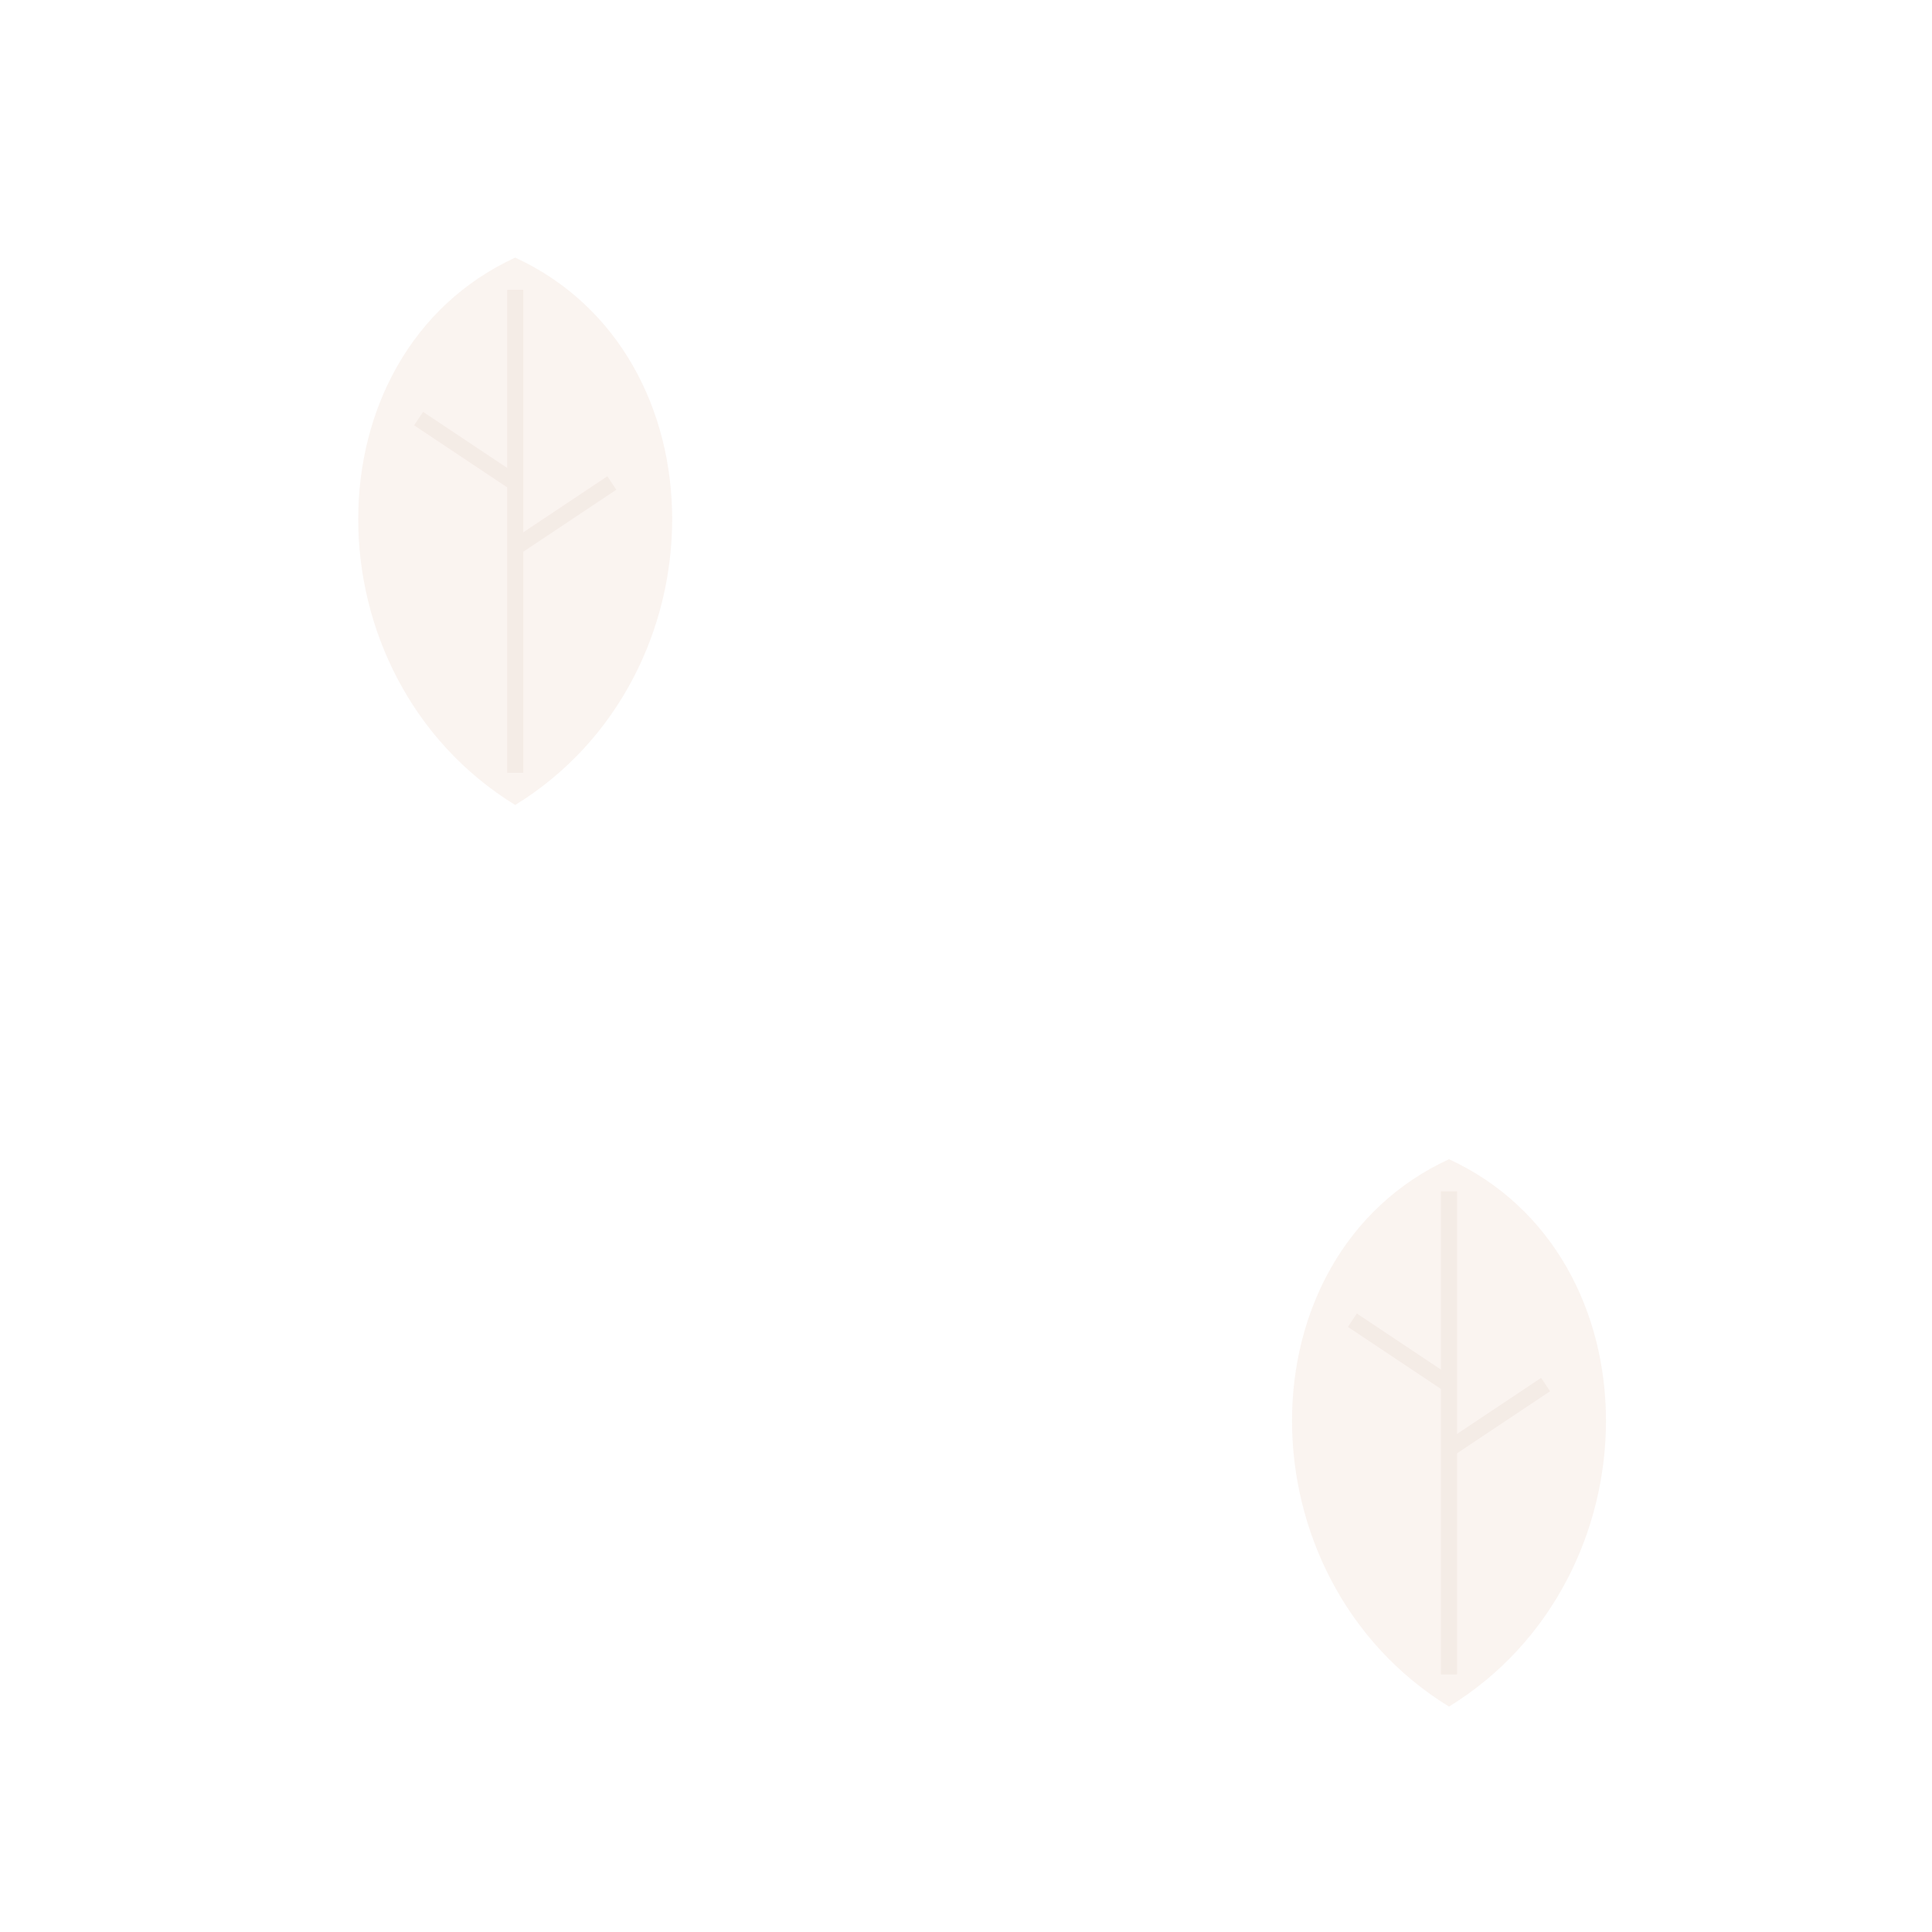
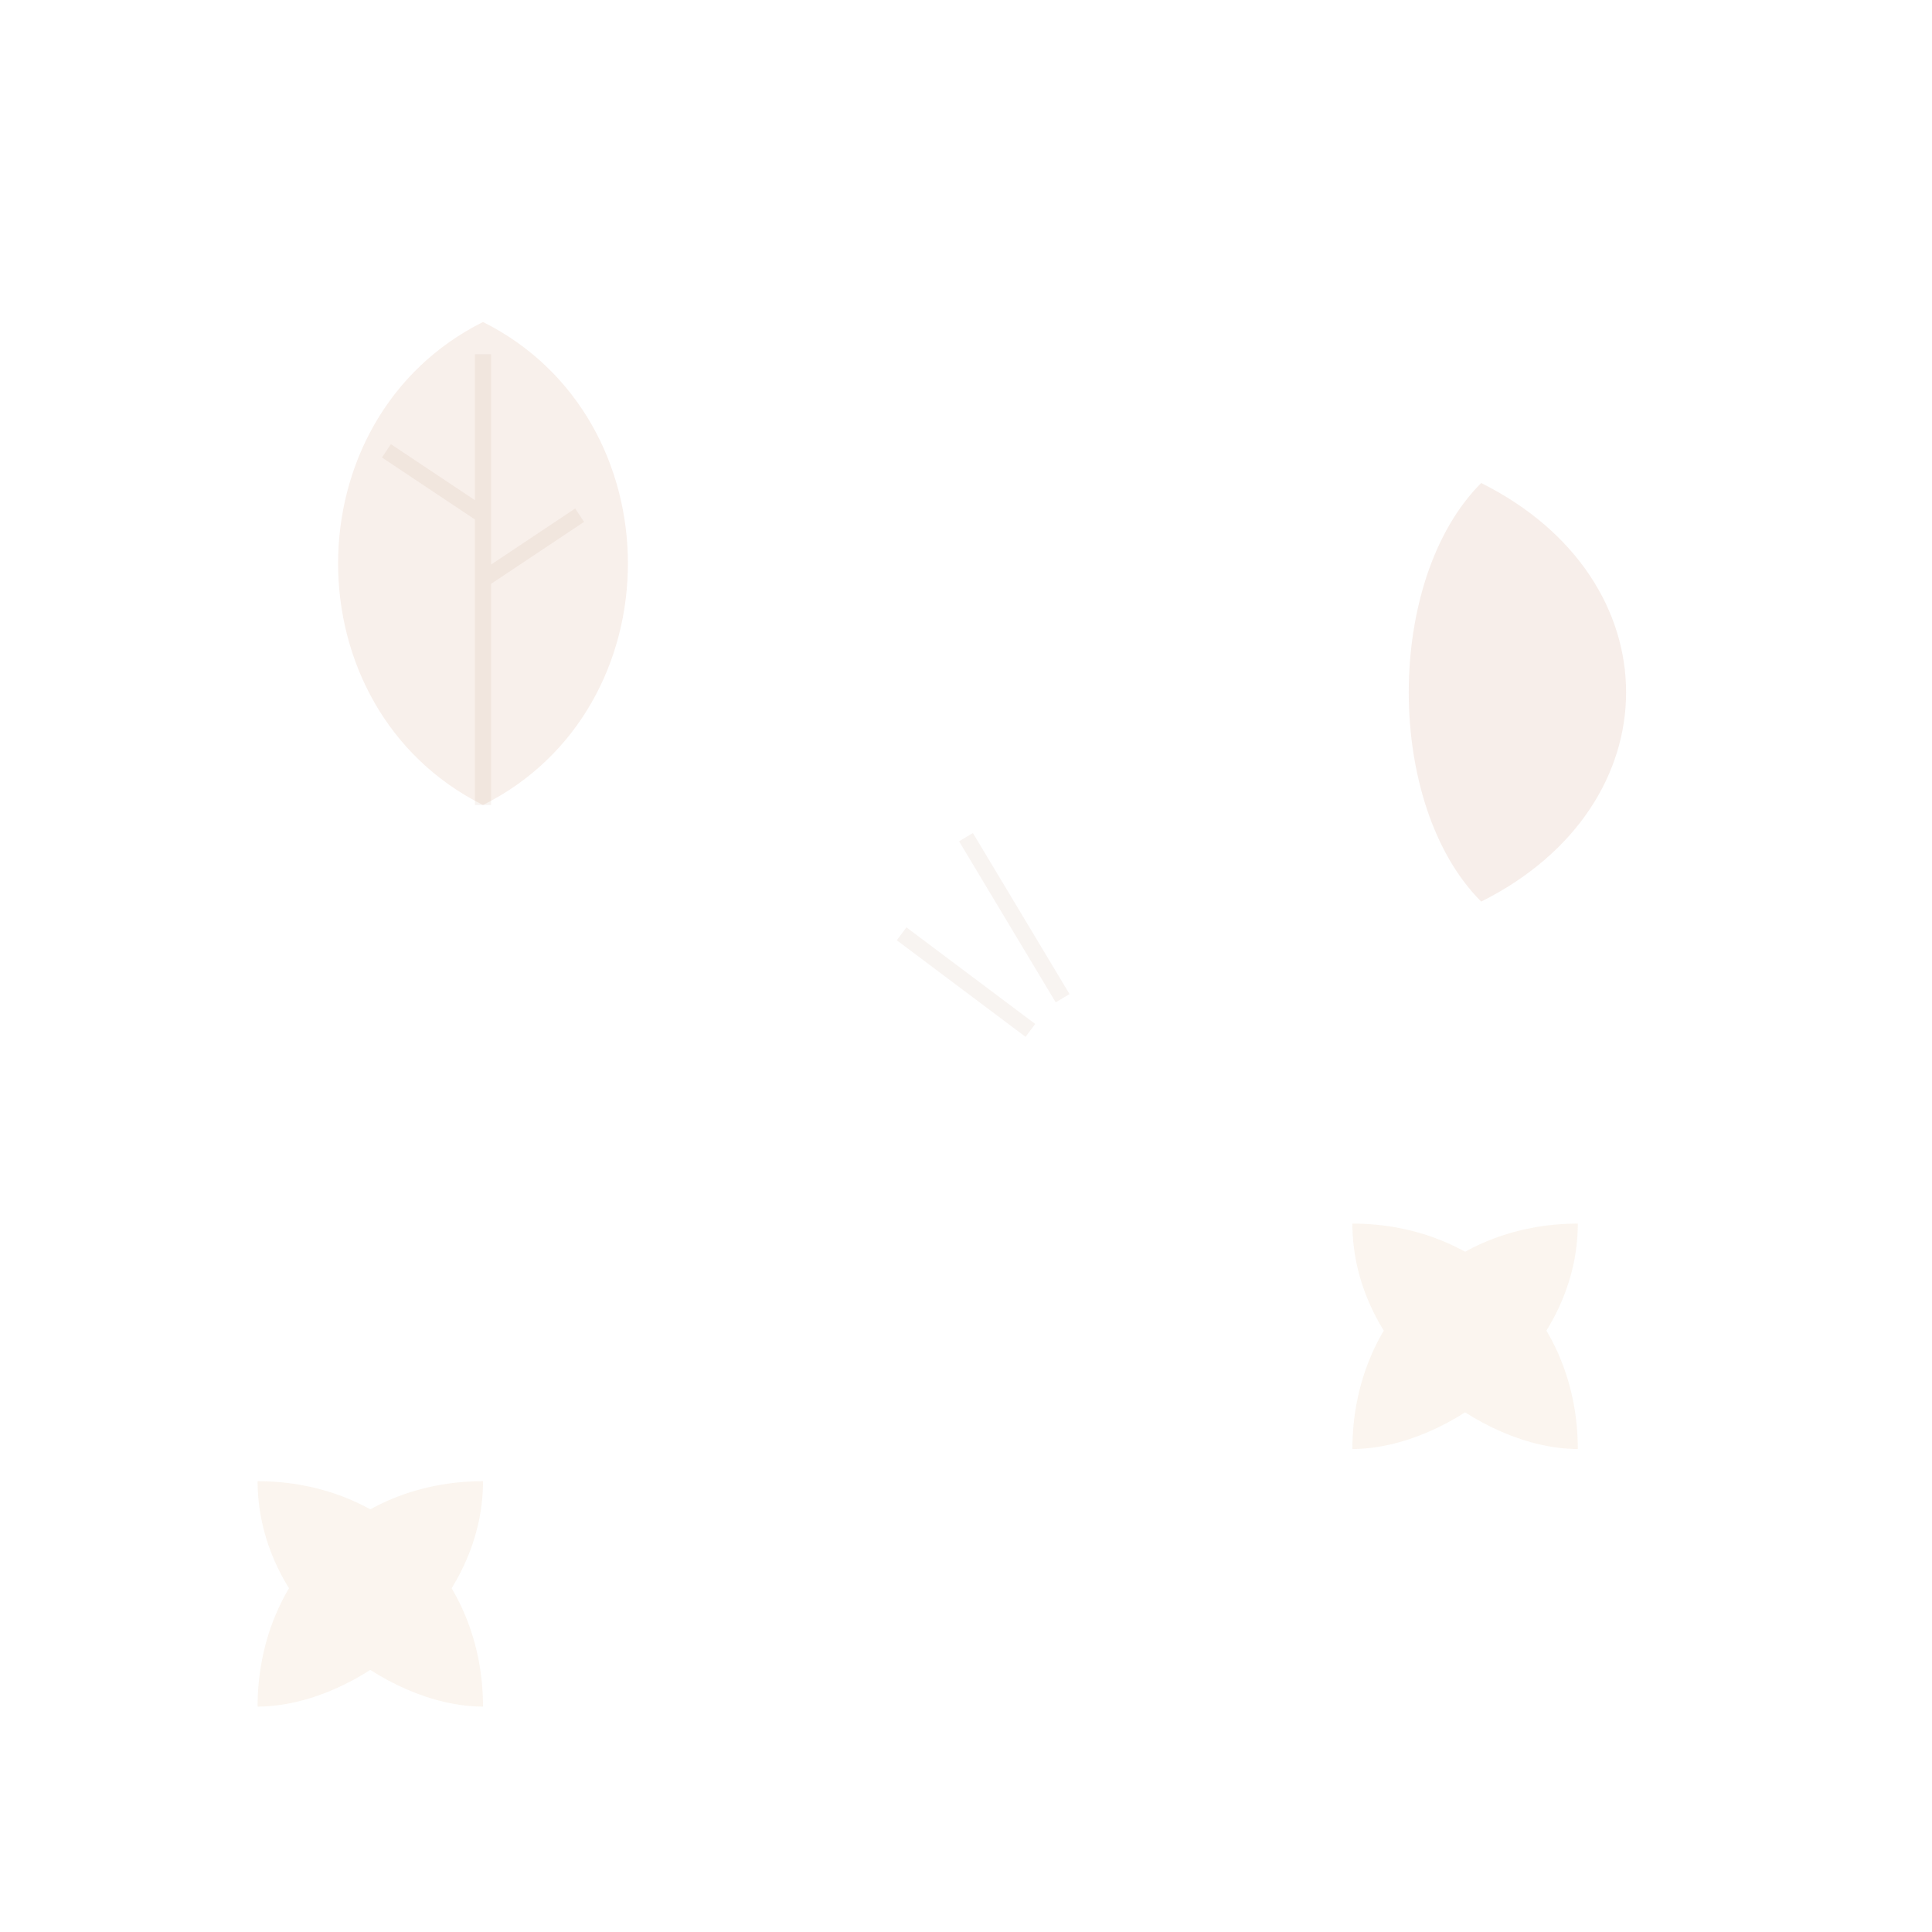
<svg xmlns="http://www.w3.org/2000/svg" width="120" height="120" viewBox="0 0 120 120">
-   <g opacity="0.07" fill="#b5551d">
-     <path d="M32 16 C45 22 45 42 32 50 C19 42 19 22 32 16 Z" />
-     <path d="M90 72 C103 78 103 98 90 106 C77 98 77 78 90 72 Z" />
+   <g opacity="0.09" fill="#b5551d">
+     <path d="M30 20 C42 26 42 44 30 50 C18 44 18 26 30 20 Z" />
  </g>
-   <g opacity="0.05" stroke="#8a3f14" stroke-width="1" fill="none">
-     <path d="M32 18 L32 48" />
-     <path d="M32 30 L26 26 M32 34 L38 30" />
-     <path d="M90 74 L90 104" />
-     <path d="M90 86 L84 82 M90 90 L96 86" />
+   <g opacity="0.06" stroke="#8a3f14" stroke-width="1" fill="none">
+     <path d="M30 22 L30 50 M30 32 L24 28 M30 36 L36 32" />
+   </g>
+   <g opacity="0.09" fill="#a84518">
+     <path d="M92 30 C104 36 104 50 92 56 C86 50 86 36 92 30 Z" />
+   </g>
+   <g opacity="0.08" fill="#c9812f">
+     <path d="M84 76 c8 0 14 6 14 14 -6 0 -14 -6 -14 -14 Z" />
+     <path d="M98 76 c-8 0 -14 6 -14 14 6 0 14 -6 14 -14 Z" />
+   </g>
+   <g opacity="0.08" fill="#c9812f">
+     <path d="M16 92 c8 0 14 6 14 14 -6 0 -14 -6 -14 -14 Z" />
+     <path d="M30 92 c-8 0 -14 6 -14 14 6 0 14 -6 14 -14 Z" />
+   </g>
+   <g opacity="0.06" stroke="#8a3f14" stroke-width="1" fill="none">
+     <path d="M56 58 l8 6 M60 52 l6 10" />
  </g>
</svg>
